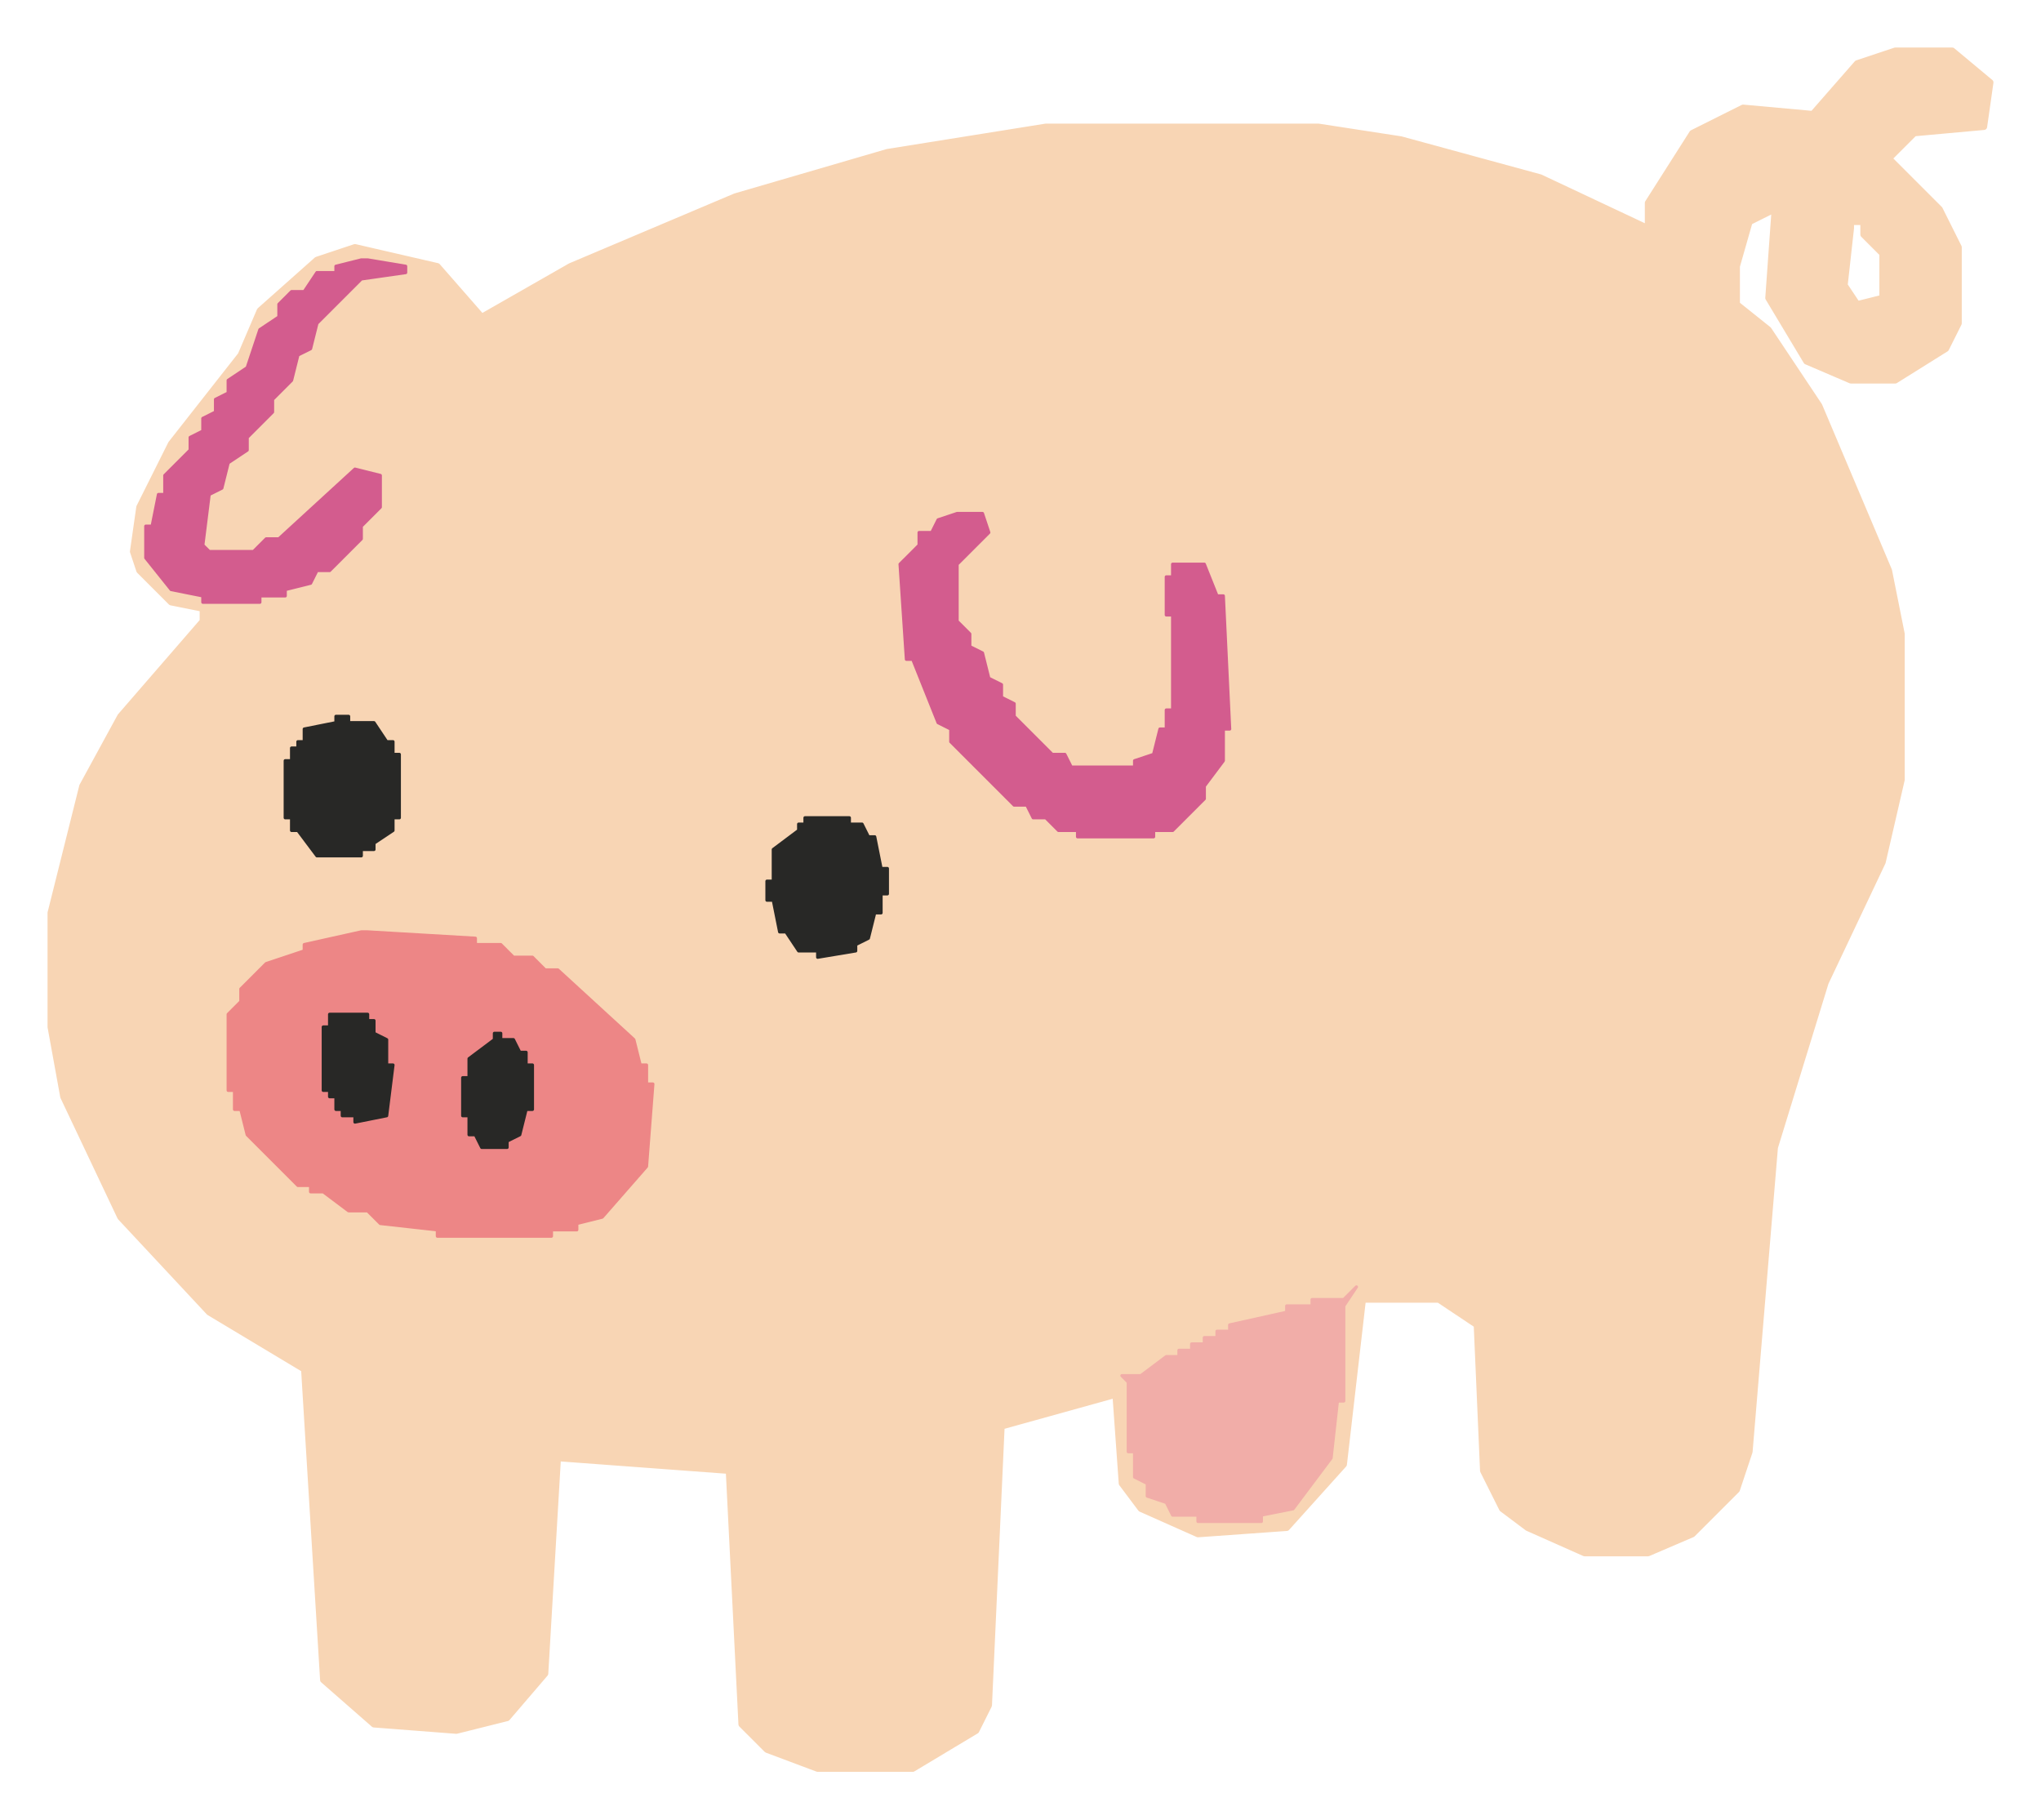
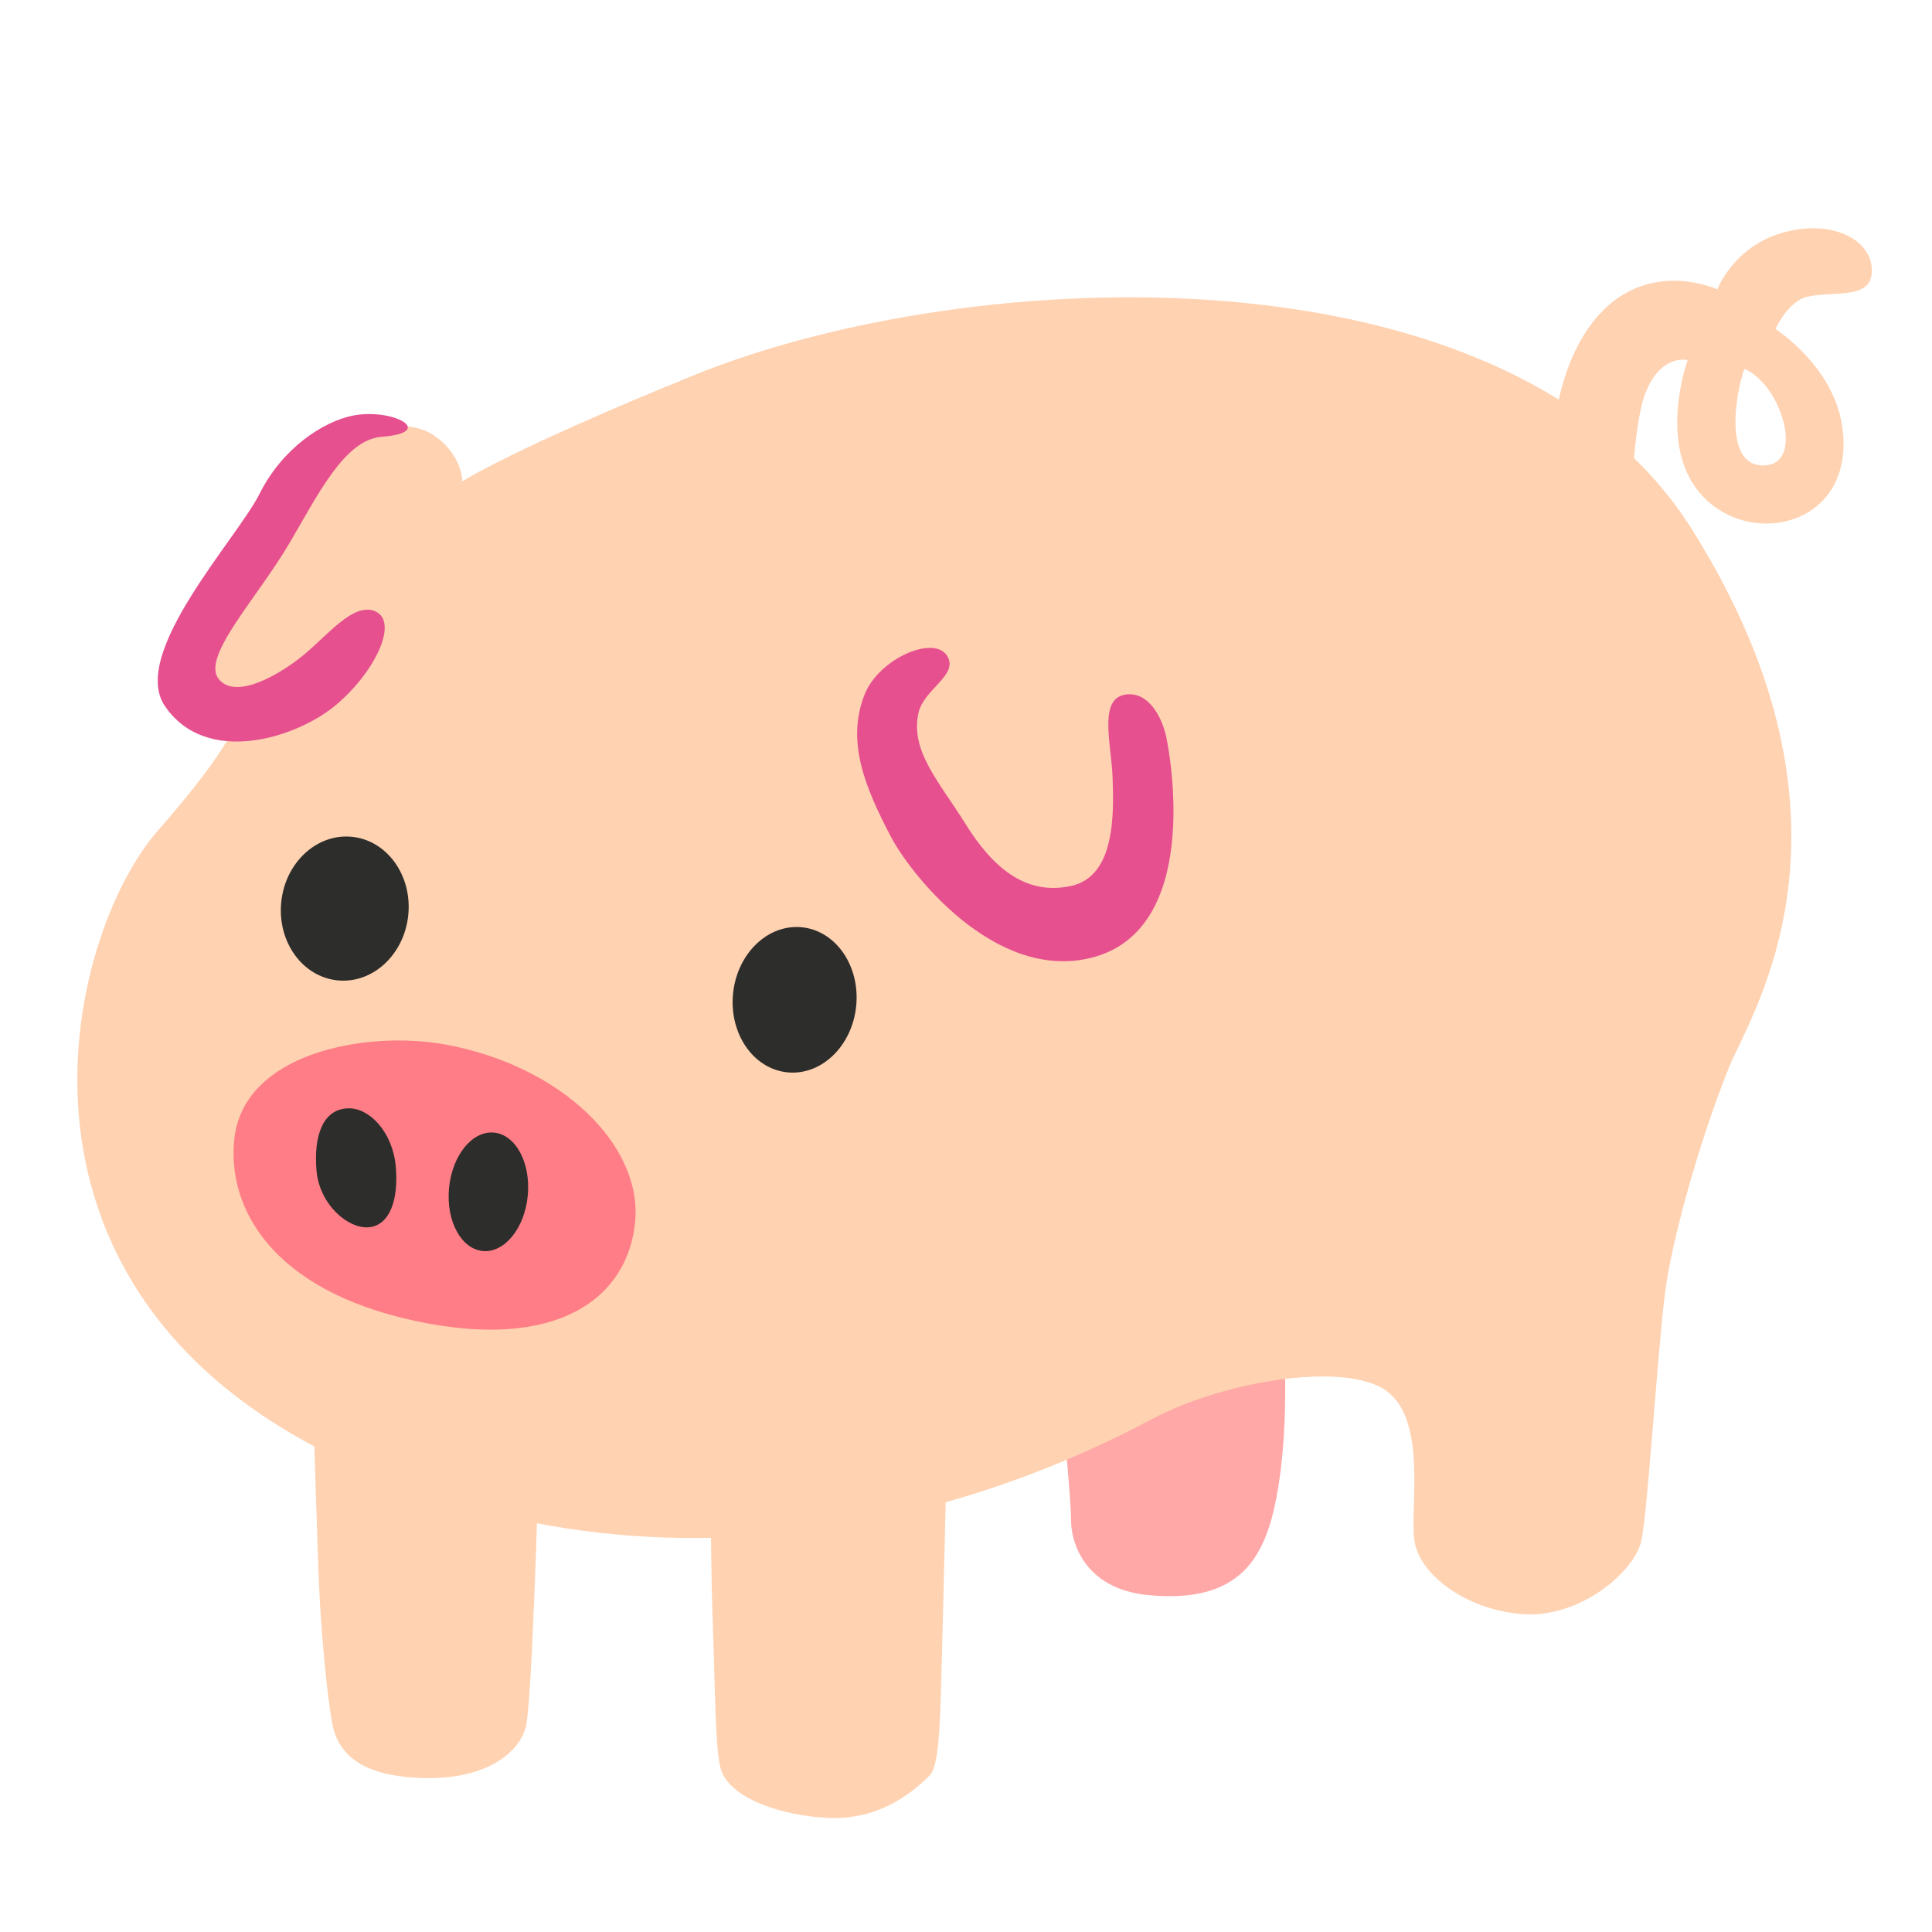
- <svg xmlns="http://www.w3.org/2000/svg" viewBox="10.0 21.0 322.0 287.0" fill="none">
-   <path d="M 309.0 29.0 L 303.0 31.0 L 296.0 39.0 L 285.0 38.0 L 277.0 42.0 L 270.0 53.0 L 270.0 57.0 L 253.0 49.0 L 231.0 43.0 L 218.0 41.0 L 175.0 41.0 L 150.0 45.0 L 126.0 52.0 L 100.0 63.0 L 86.0 71.0 L 79.0 63.0 L 66.0 60.0 L 60.0 62.0 L 51.0 70.0 L 48.0 77.0 L 37.0 91.0 L 32.0 101.0 L 31.0 108.0 L 32.0 111.0 L 37.0 116.0 L 42.0 117.0 L 42.0 119.0 L 29.0 134.0 L 23.0 145.0 L 18.0 165.0 L 18.0 183.0 L 20.0 194.0 L 29.0 213.0 L 43.0 228.0 L 58.0 237.0 L 61.0 286.0 L 69.0 293.0 L 82.0 294.0 L 90.0 292.0 L 96.0 285.0 L 98.0 251.0 L 125.0 253.0 L 127.0 293.0 L 131.0 297.0 L 139.0 300.0 L 154.0 300.0 L 164.0 294.0 L 166.0 290.0 L 168.0 246.0 L 186.0 241.0 L 187.0 255.0 L 190.0 259.0 L 199.0 263.0 L 213.0 262.0 L 222.0 252.0 L 225.0 226.0 L 237.0 226.0 L 243.0 230.0 L 244.0 253.0 L 247.0 259.0 L 251.0 262.0 L 260.0 266.0 L 270.0 266.0 L 277.0 263.0 L 284.0 256.0 L 286.0 250.0 L 290.0 202.0 L 298.0 176.0 L 307.0 157.0 L 310.0 144.0 L 310.0 121.0 L 308.0 111.0 L 297.0 85.0 L 289.0 73.0 L 284.0 69.0 L 284.0 63.0 L 286.0 56.0 L 290.0 54.0 L 289.0 68.0 L 295.0 78.0 L 302.0 81.0 L 309.0 81.0 L 317.0 76.0 L 319.0 72.0 L 319.0 60.0 L 316.0 54.0 L 308.0 46.0 L 312.0 42.0 L 323.0 41.0 L 324.0 34.0 L 318.0 29.0 L 310.0 29.0 Z M 302.0 56.0 L 304.0 56.0 L 304.0 58.0 L 307.0 61.0 L 307.0 68.0 L 303.0 69.0 L 301.0 66.0 L 302.0 57.0 Z" fill="#F8D5B4" fill-rule="evenodd" stroke="#F8D5B4" stroke-width="1" stroke-linejoin="round" />
-   <path d="M 224.0 224.0 L 222.0 226.0 L 217.0 226.0 L 217.0 227.0 L 213.0 227.0 L 213.0 228.0 L 204.0 230.0 L 204.0 231.0 L 202.0 231.0 L 202.0 232.0 L 200.0 232.0 L 200.0 233.0 L 198.0 233.0 L 198.0 234.0 L 196.0 234.0 L 196.0 235.0 L 194.0 235.0 L 190.0 238.0 L 187.0 238.0 L 188.0 239.0 L 188.0 250.0 L 189.0 250.0 L 189.0 254.0 L 191.0 255.0 L 191.0 257.0 L 194.0 258.0 L 195.0 260.0 L 199.0 260.0 L 199.0 261.0 L 209.0 261.0 L 209.0 260.0 L 214.0 259.0 L 220.0 251.0 L 221.0 242.0 L 222.0 242.0 L 222.0 227.0 Z" fill="#F1ADA8" stroke="#F1ADA8" stroke-width="0.5" stroke-linejoin="round" />
-   <path d="M 67.0 62.0 L 63.0 63.0 L 63.0 64.0 L 60.0 64.0 L 58.0 67.0 L 56.0 67.0 L 54.0 69.0 L 54.0 71.0 L 51.0 73.0 L 49.0 79.0 L 46.0 81.0 L 46.0 83.0 L 44.0 84.0 L 44.0 86.0 L 42.0 87.0 L 42.0 89.0 L 40.0 90.0 L 40.0 92.0 L 36.0 96.0 L 36.0 99.0 L 35.0 99.0 L 34.0 104.0 L 33.0 104.0 L 33.0 109.0 L 37.0 114.0 L 42.0 115.0 L 42.0 116.0 L 51.0 116.0 L 51.0 115.0 L 55.0 115.0 L 55.0 114.0 L 59.0 113.0 L 60.0 111.0 L 62.0 111.0 L 67.0 106.0 L 67.0 104.0 L 70.0 101.0 L 70.0 96.0 L 66.0 95.0 L 54.0 106.0 L 52.0 106.0 L 50.0 108.0 L 43.0 108.0 L 42.0 107.0 L 43.0 99.0 L 45.0 98.0 L 46.0 94.0 L 49.0 92.0 L 49.0 90.0 L 53.0 86.0 L 53.0 84.0 L 56.0 81.0 L 57.0 77.0 L 59.0 76.0 L 60.0 72.0 L 67.0 65.0 L 74.0 64.0 L 74.0 63.0 L 68.0 62.0 Z" fill="#D35C8E" stroke="#D35C8E" stroke-width="0.5" stroke-linejoin="round" />
-   <path d="M 161.0 102.0 L 158.0 103.0 L 157.0 105.0 L 155.0 105.0 L 155.0 107.0 L 152.0 110.0 L 153.0 125.0 L 154.0 125.0 L 158.0 135.0 L 160.0 136.0 L 160.0 138.0 L 170.0 148.0 L 172.0 148.0 L 173.0 150.0 L 175.0 150.0 L 177.0 152.0 L 180.0 152.0 L 180.0 153.0 L 192.0 153.0 L 192.0 152.0 L 195.0 152.0 L 200.0 147.0 L 200.0 145.0 L 203.0 141.0 L 203.0 136.0 L 204.0 136.0 L 203.0 115.0 L 202.0 115.0 L 200.0 110.0 L 195.0 110.0 L 195.0 112.0 L 194.0 112.0 L 194.0 118.0 L 195.0 118.0 L 195.0 133.0 L 194.0 133.0 L 194.0 136.0 L 193.0 136.0 L 192.0 140.0 L 189.0 141.0 L 189.0 142.0 L 179.0 142.0 L 178.0 140.0 L 176.0 140.0 L 170.0 134.0 L 170.0 132.0 L 168.0 131.0 L 168.0 129.0 L 166.0 128.0 L 165.0 124.0 L 163.0 123.0 L 163.0 121.0 L 161.0 119.0 L 161.0 110.0 L 166.0 105.0 L 165.0 102.0 L 162.0 102.0 Z" fill="#D35C8E" stroke="#D35C8E" stroke-width="0.5" stroke-linejoin="round" />
-   <path d="M 67.0 168.0 L 58.0 170.0 L 58.0 171.0 L 52.0 173.0 L 48.0 177.0 L 48.0 179.0 L 46.0 181.0 L 46.0 193.0 L 47.0 193.0 L 47.0 196.0 L 48.0 196.0 L 49.0 200.0 L 57.0 208.0 L 59.0 208.0 L 59.0 209.0 L 61.0 209.0 L 65.0 212.0 L 68.0 212.0 L 70.0 214.0 L 79.0 215.0 L 79.0 216.0 L 97.0 216.0 L 97.0 215.0 L 101.0 215.0 L 101.0 214.0 L 105.0 213.0 L 112.0 205.0 L 113.0 192.0 L 112.0 192.0 L 112.0 189.0 L 111.0 189.0 L 110.0 185.0 L 98.0 174.0 L 96.0 174.0 L 94.0 172.0 L 91.0 172.0 L 89.0 170.0 L 85.0 170.0 L 85.0 169.0 L 68.0 168.0 Z" fill="#ED8686" stroke="#ED8686" stroke-width="0.5" stroke-linejoin="round" />
-   <path d="M 63.0 181.0 L 62.0 181.0 L 62.0 183.0 L 61.0 183.0 L 61.0 193.0 L 62.0 193.0 L 62.0 194.0 L 63.0 194.0 L 63.0 196.0 L 64.0 196.0 L 64.0 197.0 L 66.0 197.0 L 66.0 198.0 L 71.0 197.0 L 72.0 189.0 L 71.0 189.0 L 71.0 185.0 L 69.0 184.0 L 69.0 182.0 L 68.0 182.0 L 68.0 181.0 L 64.0 181.0 Z" fill="#282826" stroke="#282826" stroke-width="0.5" stroke-linejoin="round" />
-   <path d="M 89.0 184.0 L 88.0 184.0 L 88.0 185.0 L 84.0 188.0 L 84.0 191.0 L 83.0 191.0 L 83.0 197.0 L 84.0 197.0 L 84.0 200.0 L 85.0 200.0 L 86.0 202.0 L 90.0 202.0 L 90.0 201.0 L 92.0 200.0 L 93.0 196.0 L 94.0 196.0 L 94.0 189.0 L 93.0 189.0 L 93.0 187.0 L 92.0 187.0 L 91.0 185.0 L 89.0 185.0 Z" fill="#282826" stroke="#282826" stroke-width="0.5" stroke-linejoin="round" />
-   <path d="M 64.0 134.0 L 63.0 134.0 L 63.0 135.0 L 58.0 136.0 L 58.0 138.0 L 57.0 138.0 L 57.0 139.0 L 56.0 139.0 L 56.0 141.0 L 55.0 141.0 L 55.0 150.0 L 56.0 150.0 L 56.0 152.0 L 57.0 152.0 L 60.0 156.0 L 67.0 156.0 L 67.0 155.0 L 69.0 155.0 L 69.0 154.0 L 72.0 152.0 L 72.0 150.0 L 73.0 150.0 L 73.0 140.0 L 72.0 140.0 L 72.0 138.0 L 71.0 138.0 L 69.0 135.0 L 65.0 135.0 L 65.0 134.0 Z" fill="#282826" stroke="#282826" stroke-width="0.5" stroke-linejoin="round" />
-   <path d="M 138.0 150.0 L 137.0 150.0 L 137.0 151.0 L 136.0 151.0 L 136.0 152.0 L 132.0 155.0 L 132.0 160.0 L 131.0 160.0 L 131.0 163.0 L 132.0 163.0 L 133.0 168.0 L 134.0 168.0 L 136.0 171.0 L 139.0 171.0 L 139.0 172.0 L 145.0 171.0 L 145.0 170.0 L 147.0 169.0 L 148.0 165.0 L 149.0 165.0 L 149.0 162.0 L 150.0 162.0 L 150.0 158.0 L 149.0 158.0 L 148.0 153.0 L 147.0 153.0 L 146.0 151.0 L 144.0 151.0 L 144.0 150.0 L 139.0 150.0 Z" fill="#282826" stroke="#282826" stroke-width="0.5" stroke-linejoin="round" />
+ <svg xmlns="http://www.w3.org/2000/svg" version="1.1" id="Layer_3" x="0px" y="0px" viewBox="0 0 128 128" style="enable-background:new 0 0 128 128;" xml:space="preserve">
+   <path style="fill:#FFA8A7;" d="M70.52,93.98c0,1.5,0.44,5.26,0.44,6.76c0,1.5,0.94,4.5,5.02,4.93c6.31,0.65,7.86-2.64,8.59-6.48  c0.99-5.21,0.41-11.4,0.41-11.4L70.52,93.98z" />
+   <path style="fill:#FFD2B1;" d="M119.79,19.65c1.78-0.38,4.13,0.19,4.22-1.6c0.11-2.16-2.63-3.57-5.91-2.63  c-3.27,0.93-4.32,3.75-4.32,3.75s-3.71-1.73-6.95,0.84c-3.66,2.91-3.94,9.01-3.94,9.01l5.16,4.97c0,0,0.13-5.76,0.94-7.88  c1.03-2.72,2.82-2.25,2.82-2.25s-1.97,5.44,0.75,8.73c3.26,3.94,10.51,2.25,9.48-4.41c-0.61-3.96-4.41-6.38-4.41-6.38  S118.45,19.93,119.79,19.65z M117.07,30.82c-2.99,0.34-2.06-4.88-1.5-6.38C118.01,25.47,119.51,30.53,117.07,30.82z" />
+   <path style="fill:#FFD2B1;" d="M45.97,24.86c18.19-7.4,54.05-9.08,66.17,10.28c12.25,19.57,3.8,32.1,2.39,35.62  c-2.02,5.05-3.8,11.54-4.22,14.92c-0.5,3.97-1.13,14.22-1.55,16.33c-0.42,2.11-4.08,5.21-7.88,4.93c-3.8-0.28-6.9-2.67-7.18-4.93  c-0.28-2.25,0.84-7.88-1.83-9.85c-2.67-1.97-10.7-0.7-15.49,1.83s-27.4,14.32-52.65,3.24C-1.61,86.1,4.3,62.02,10.5,54.98  s5.49-8.45,5.49-8.45s-6.19,1.55-3.8-3.38s8.59-13.09,9.71-13.8c1.13-0.7,4.79-1.83,6.76-0.56c1.97,1.27,1.97,3.1,1.97,3.1  S33.87,29.78,45.97,24.86z" />
+   <path style="fill:#FFD2B1;" d="M20.77,93.84c0,0,0.28,9.85,0.42,12.25s0.47,6.29,0.84,8.17c0.42,2.11,2.12,3.32,5.49,3.52  c4.65,0.28,6.9-1.69,7.32-3.38c0.42-1.69,0.84-16.89,0.84-16.89L20.77,93.84z" />
+   <path style="fill:#FFD2B1;" d="M47.1,98.2c0,0-0.04,4.93,0.14,9.85c0.14,3.8,0.14,8.17,0.56,9.29c0.7,1.87,4.08,2.96,7.04,3.1  c3.24,0.15,5.42-1.48,6.76-2.82c0.7-0.7,0.7-4.22,0.84-9.29c0.08-2.96,0.28-11.68,0.28-11.68L47.1,98.2z" />
+   <path style="fill:#E6508F;" d="M62.82,43.58c-0.75-1.63-4.58,0-5.54,2.44c-1.22,3.1,0,6.1,1.78,9.48c1.22,2.31,6.76,9.48,13.14,7.98  c7.42-1.75,5.35-13.33,5.07-14.64c-0.28-1.31-1.17-3.06-2.72-2.82c-1.78,0.28-0.93,3.24-0.84,5.44c0.09,2.44,0.19,6.57-2.72,7.23  c-3.11,0.7-5.31-1.34-7.04-4.13c-1.69-2.72-3.66-4.79-3.1-7.32C61.2,45.68,63.38,44.8,62.82,43.58z" />
+   <path style="fill:#E6508F;" d="M24.81,40.48c-1.42-0.55-3.1,1.6-4.69,2.91s-4.5,3-5.63,1.6c-1.17-1.47,2.52-5.32,4.69-9.01  c1.88-3.19,3.64-6.85,6.1-7.04c3.66-0.28,0.81-1.92-1.88-1.41c-1.97,0.38-4.69,2.16-6.19,5.16S8.57,43.3,10.92,46.77  c2.7,4,8.63,2.16,11.26,0C24.81,44.61,26.5,41.14,24.81,40.48z" />
+   <path style="fill:#FF7D86;" d="M29.5,69.2c-5.16-0.94-13.38,0.5-13.98,6.29c-0.47,4.5,2.44,9.95,11.92,12.01  c9.48,2.06,14.17-1.5,14.64-6.57C42.55,75.87,37.2,70.61,29.5,69.2z" />
+   <path style="fill:#2D2D2B;" d="M26.22,77.27c0.2,2.27-0.42,3.91-1.78,4.04c-1.36,0.12-3.27-1.48-3.47-3.75  c-0.2-2.27,0.4-4.13,2.16-4.13C24.49,73.43,26.01,75,26.22,77.27z" />
+   <ellipse transform="matrix(0.0941 -0.9956 0.9956 0.0941 -49.2991 103.738)" style="fill:#2D2D2B;" cx="32.35" cy="78.96" rx="3.94" ry="2.62" />
+   <ellipse transform="matrix(0.0985 -0.9951 0.9951 0.0985 -18.4459 112.1081)" style="fill:#2D2D2B;" cx="52.65" cy="66.23" rx="4.83" ry="4.1" />
+   <ellipse transform="matrix(0.0985 -0.9951 0.9951 0.0985 -39.304 76.996)" style="fill:#2D2D2B;" cx="22.84" cy="60.19" rx="4.78" ry="4.23" />
</svg>
